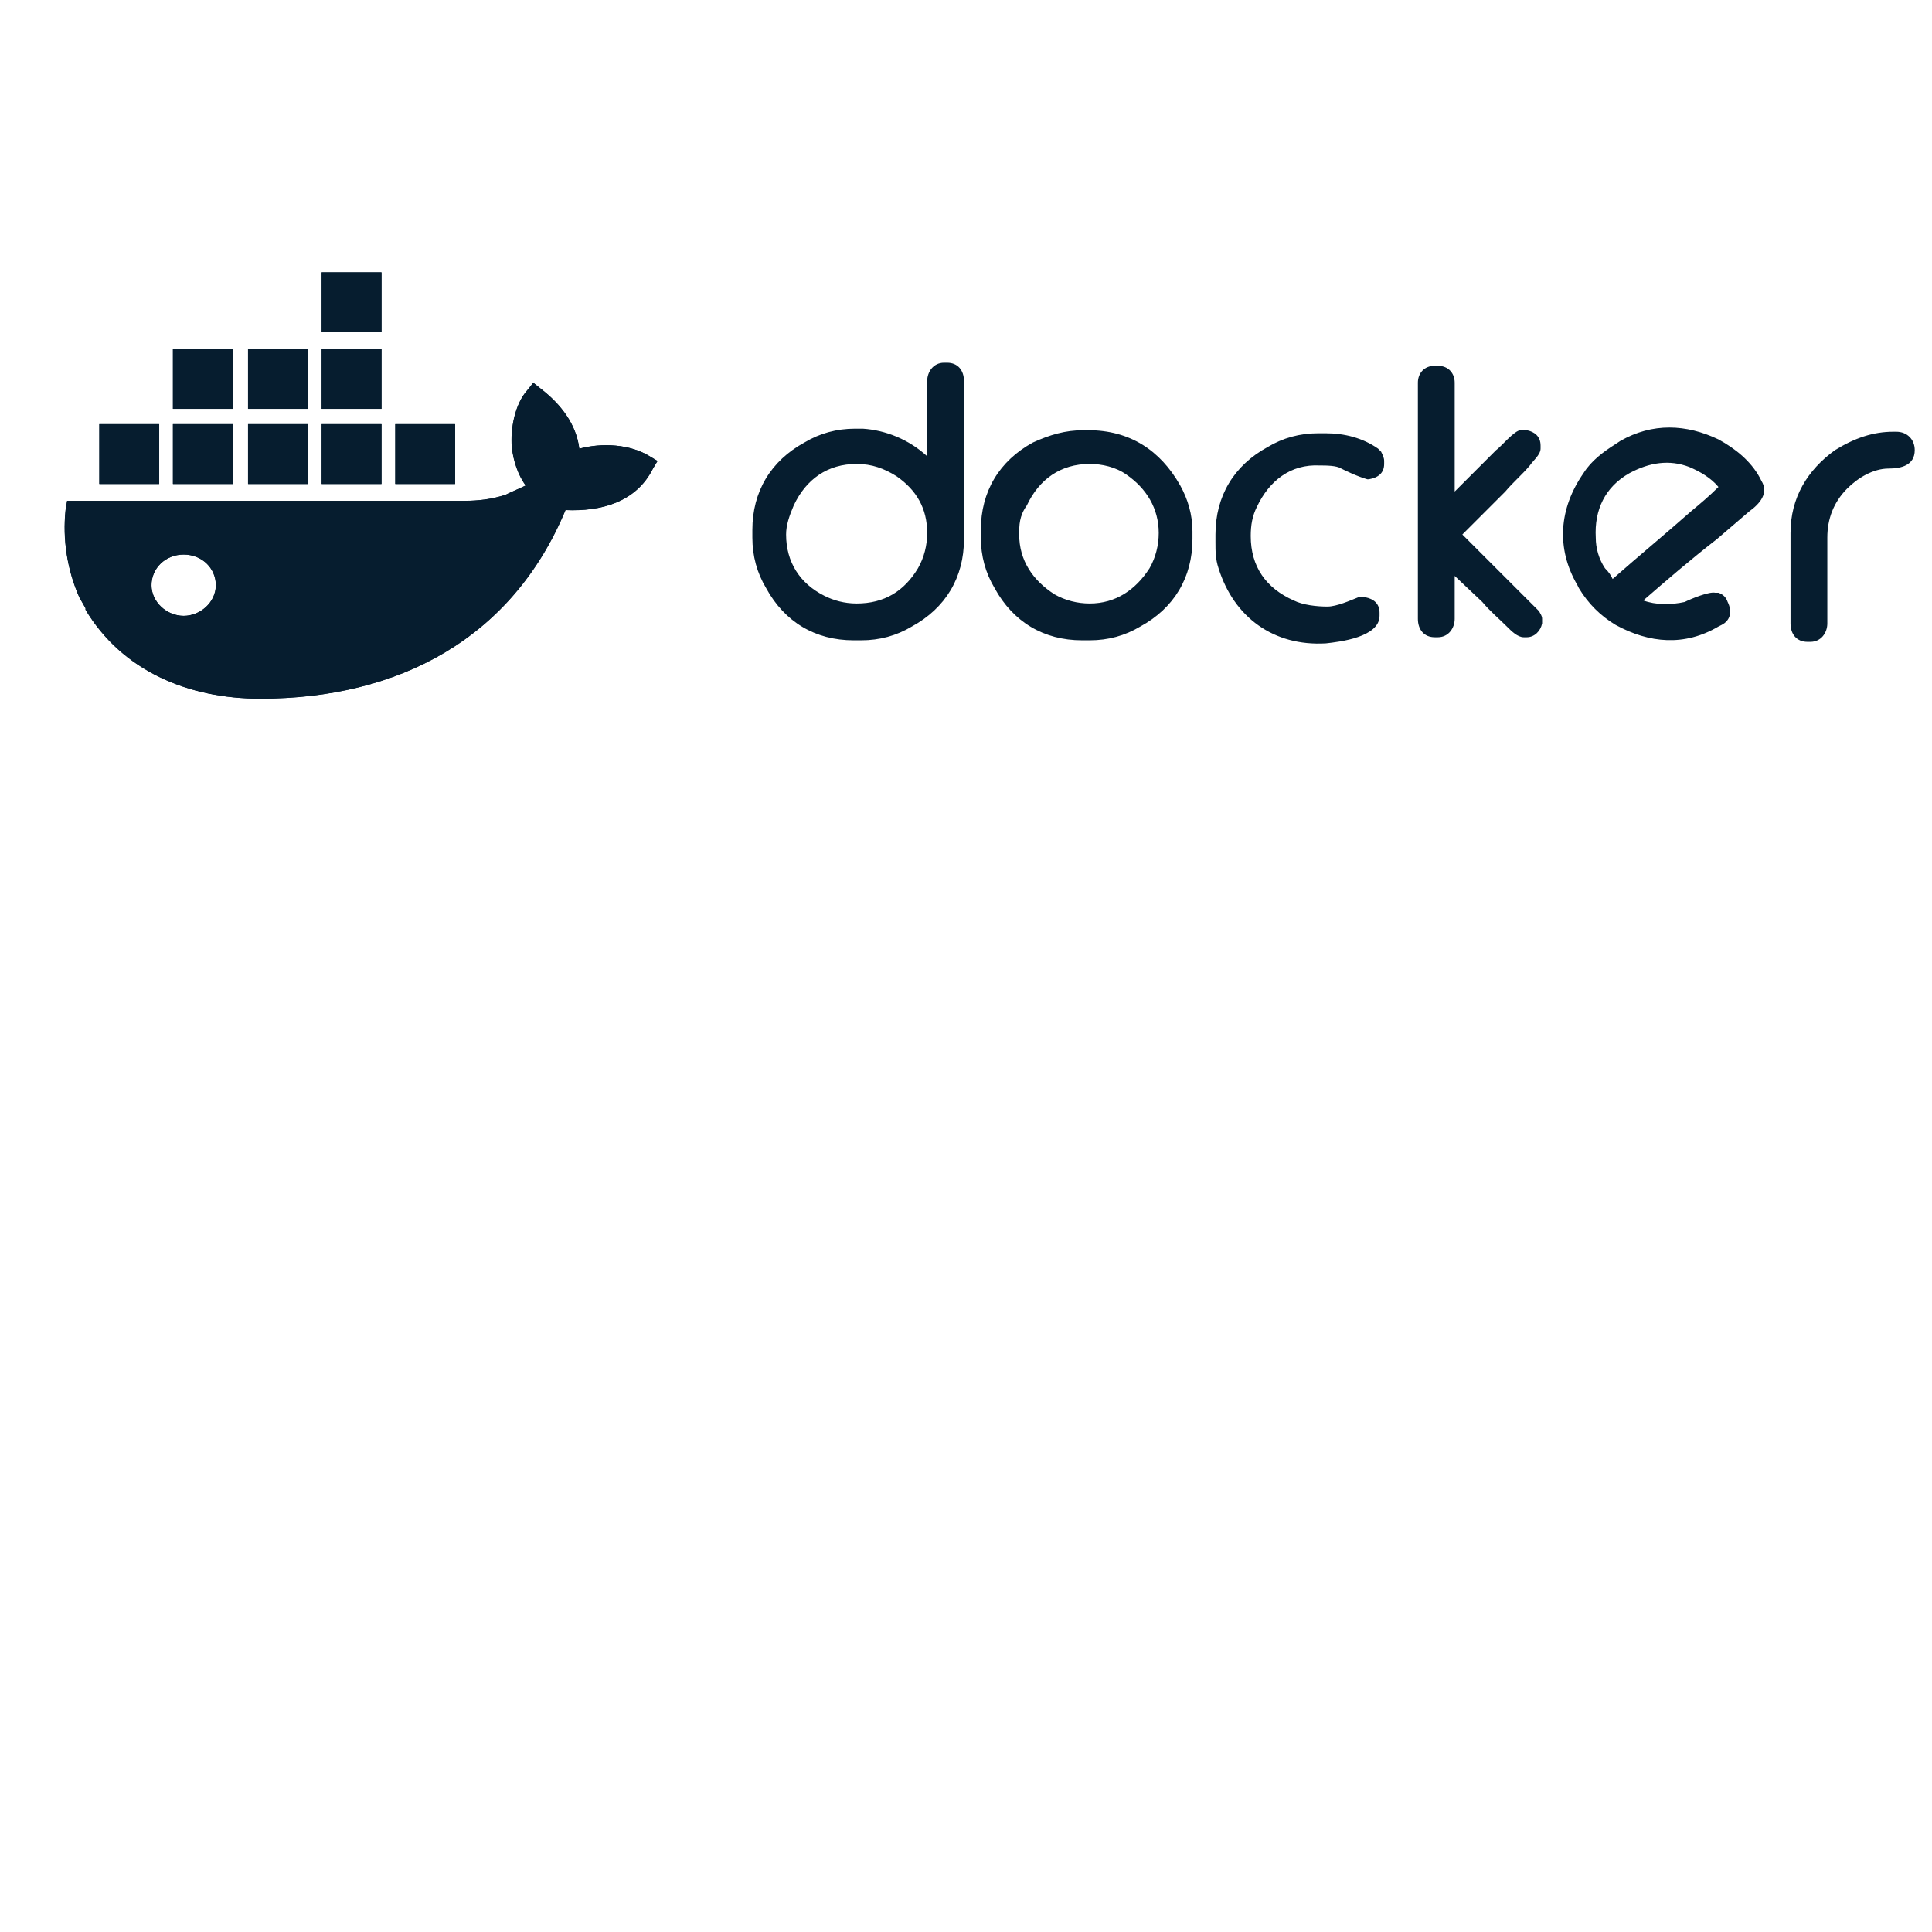
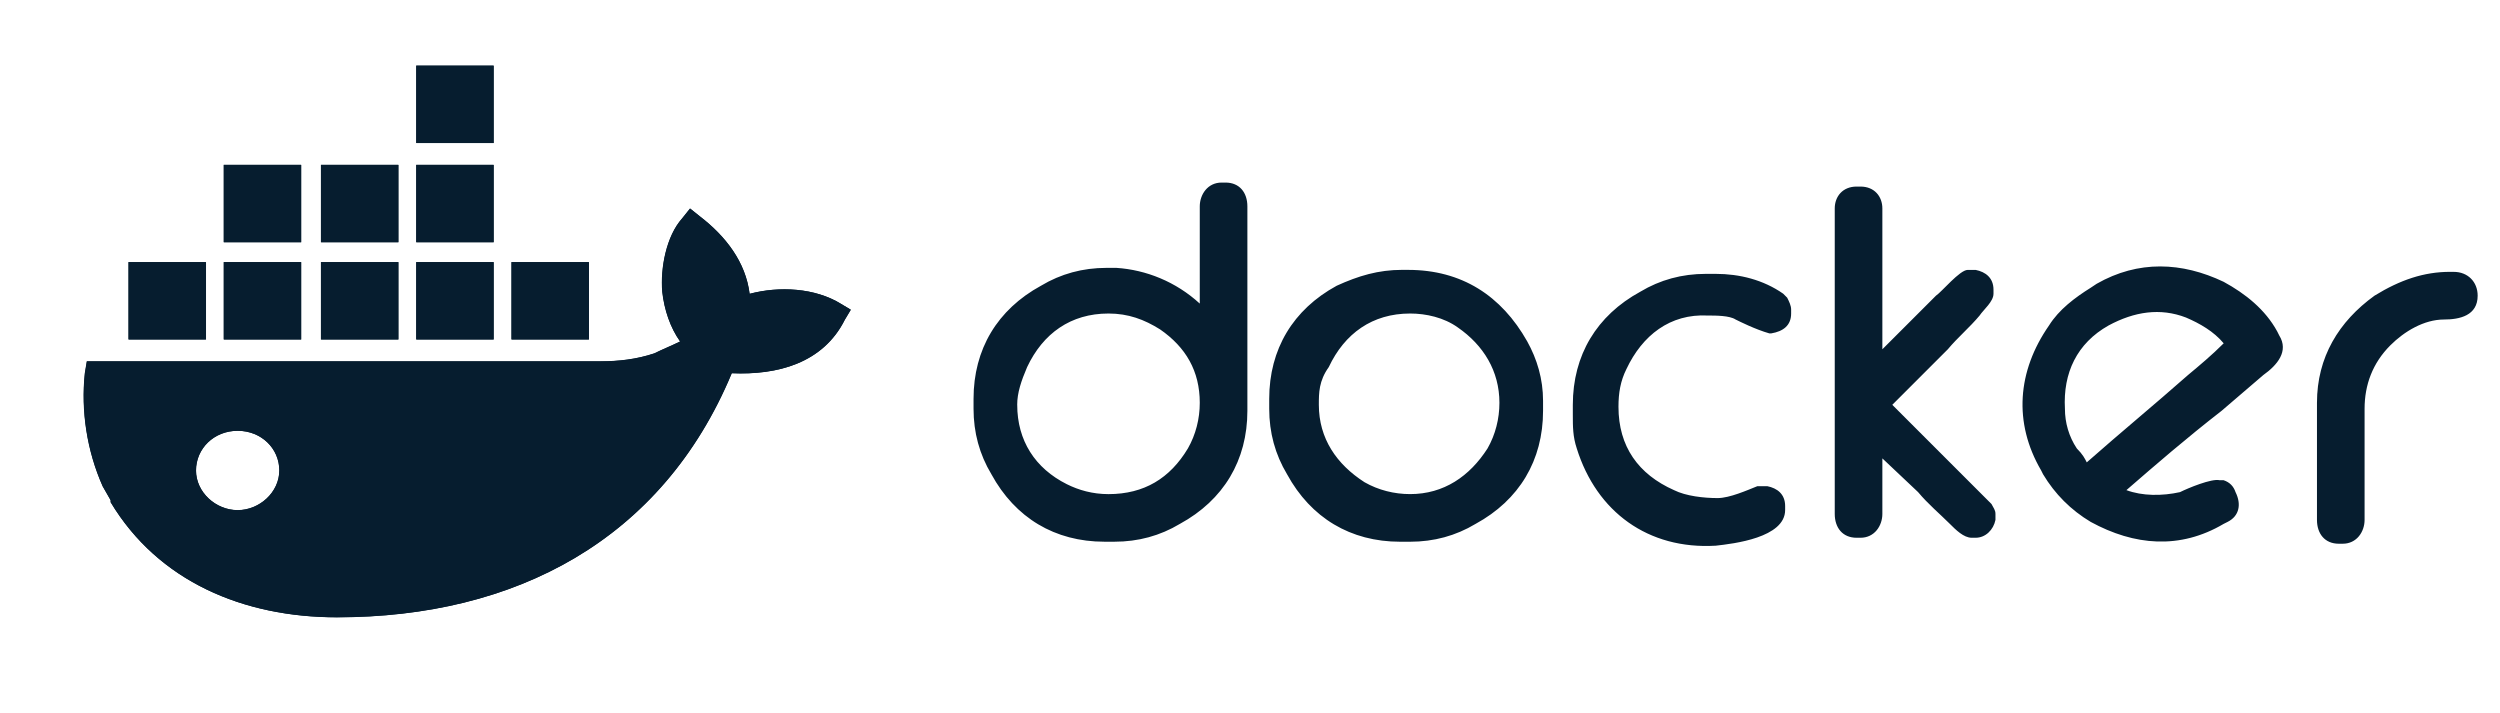
- <svg xmlns="http://www.w3.org/2000/svg" version="1.1" width="1080" height="1080" viewBox="0 0 1080 1080" xml:space="preserve">
+ <svg xmlns="http://www.w3.org/2000/svg" id="Layer_1" data-name="Layer 1" viewBox="0 0 1080 308">
  <defs>
- </defs>
-   <rect x="0" y="0" width="100%" height="100%" fill="transparent" />
-   <g transform="matrix(1 0 0 1 540 540)" id="e9744c2e-bd5a-4271-84cb-b1436f78d549">
- </g>
-   <g transform="matrix(1 0 0 1 540 540)" id="a80d812b-bd1d-4b93-9e2b-94c6c4d1eccb">
-     <rect style="stroke: none; stroke-width: 1; stroke-dasharray: none; stroke-linecap: butt; stroke-dashoffset: 0; stroke-linejoin: miter; stroke-miterlimit: 4; fill: rgb(255,255,255); fill-rule: nonzero; opacity: 1; visibility: hidden;" vector-effect="non-scaling-stroke" x="-540" y="-540" rx="0" ry="0" width="1080" height="1080" />
-   </g>
-   <g transform="matrix(0.42 0 0 0.42 5072.61 607.32)">
-     <g style="" vector-effect="non-scaling-stroke">
-       <g transform="matrix(20.41 0 0 20.41 -11597.14 -799.85)">
-         <path style="stroke: none; stroke-width: 1; stroke-dasharray: none; stroke-linecap: butt; stroke-dashoffset: 0; stroke-linejoin: miter; stroke-miterlimit: 4; fill: rgb(6,29,47); fill-rule: nonzero; opacity: 1;" vector-effect="non-scaling-stroke" transform=" translate(-20.27, -15.5)" d="M 8.7 24 C 7.6 24 6.6 23.1 6.6 22 C 6.6 20.9 7.5 20 8.7 20 C 9.9 20 10.8 20.9 10.8 22 C 10.8 23.1 9.8 24 8.7 24 z M 34.5 13.1 C 34.3 11.5 33.3 10.2 32 9.2 L 31.5 8.8 L 31.1 9.3 C 30.3 10.2 30 11.8 30.1 13 C 30.2 13.9 30.5 14.8 31 15.5 C 30.6 15.7 30.1 15.9 29.7 16.1 C 28.8 16.4 27.9 16.5 27 16.5 L 1.1 16.5 L 1 17.1 C 0.8 19 1.1 21 1.9 22.8 L 2.3 23.5 L 2.3 23.6 C 4.7 27.6 9 29.4 13.7 29.4 C 22.7 29.4 30.1 25.5 33.6 17.1 C 35.9 17.2 38.2 16.6 39.3 14.4 L 39.6 13.9 L 39.1 13.6 C 37.8 12.8 36 12.7 34.5 13.1 z M 21.6 11.5 L 17.7 11.5 L 17.7 15.4 L 21.6 15.4 L 21.6 11.5 z M 21.6 6.6 L 17.7 6.6 L 17.7 10.5 L 21.6 10.5 L 21.6 6.6 z M 21.6 1.6 L 17.7 1.6 L 17.7 5.5 L 21.6 5.5 L 21.6 1.6 z M 26.4 11.5 L 22.5 11.5 L 22.5 15.4 L 26.4 15.4 L 26.4 11.5 z M 11.9 11.5 L 8 11.5 L 8 15.4 L 11.9 15.4 L 11.9 11.5 z M 16.8 11.5 L 12.9 11.5 L 12.9 15.4 L 16.8 15.4 L 16.8 11.5 z M 7.1 11.5 L 3.2 11.5 L 3.2 15.4 L 7.1 15.4 L 7.1 11.5 z M 16.8 6.6 L 12.9 6.6 L 12.9 10.5 L 16.8 10.5 L 16.8 6.6 z M 11.9 6.6 L 8 6.6 L 8 10.5 L 11.9 10.5 L 11.9 6.6 z" stroke-linecap="round" />
-       </g>
-       <g transform="matrix(20.41 0 0 20.41 2.67 0.32)" clip-path="url(#CLIPPATH_14)">
-         <clipPath id="CLIPPATH_14">
-           <path transform="matrix(1 0 0 1 -568.33 -39.2) translate(-20.27, -15.5)" d="M 8.7 24 C 7.6 24 6.6 23.1 6.6 22 C 6.6 20.9 7.5 20 8.7 20 C 9.9 20 10.8 20.9 10.8 22 C 10.8 23.1 9.8 24 8.7 24 z M 34.5 13.1 C 34.3 11.5 33.3 10.2 32 9.2 L 31.5 8.8 L 31.1 9.3 C 30.3 10.2 30 11.8 30.1 13 C 30.2 13.9 30.5 14.8 31 15.5 C 30.6 15.7 30.1 15.9 29.7 16.1 C 28.8 16.4 27.9 16.5 27 16.5 L 1.1 16.5 L 1 17.1 C 0.8 19 1.1 21 1.9 22.8 L 2.3 23.5 L 2.3 23.6 C 4.7 27.6 9 29.4 13.7 29.4 C 22.7 29.4 30.1 25.5 33.6 17.1 C 35.9 17.2 38.2 16.6 39.3 14.4 L 39.6 13.9 L 39.1 13.6 C 37.8 12.8 36 12.7 34.5 13.1 z M 21.6 11.5 L 17.7 11.5 L 17.7 15.4 L 21.6 15.4 L 21.6 11.5 z M 21.6 6.6 L 17.7 6.6 L 17.7 10.5 L 21.6 10.5 L 21.6 6.6 z M 21.6 1.6 L 17.7 1.6 L 17.7 5.5 L 21.6 5.5 L 21.6 1.6 z M 26.4 11.5 L 22.5 11.5 L 22.5 15.4 L 26.4 15.4 L 26.4 11.5 z M 11.9 11.5 L 8 11.5 L 8 15.4 L 11.9 15.4 L 11.9 11.5 z M 16.8 11.5 L 12.9 11.5 L 12.9 15.4 L 16.8 15.4 L 16.8 11.5 z M 7.1 11.5 L 3.2 11.5 L 3.2 15.4 L 7.1 15.4 L 7.1 11.5 z M 16.8 6.6 L 12.9 6.6 L 12.9 10.5 L 16.8 10.5 L 16.8 6.6 z M 11.9 6.6 L 8 6.6 L 8 10.5 L 11.9 10.5 L 11.9 6.6 z" stroke-linecap="round" />
-         </clipPath>
-         <path style="stroke: none; stroke-width: 1; stroke-dasharray: none; stroke-linecap: butt; stroke-dashoffset: 0; stroke-linejoin: miter; stroke-miterlimit: 4; fill: rgb(6,29,47); fill-rule: nonzero; opacity: 1;" vector-effect="non-scaling-stroke" transform=" translate(-588.6, -54.7)" d="M -48.8 -21 L 1226 -21 L 1226 130.4 L -48.8 130.4 z" stroke-linecap="round" />
-       </g>
-       <g transform="matrix(20.41 0 0 20.41 -10302.73 -776.25)">
-         <path style="stroke: none; stroke-width: 1; stroke-dasharray: none; stroke-linecap: butt; stroke-dashoffset: 0; stroke-linejoin: miter; stroke-miterlimit: 4; fill: rgb(6,29,47); fill-rule: nonzero; opacity: 1;" vector-effect="non-scaling-stroke" transform=" translate(-83.7, -16.66)" d="M 101.9 21.6 C 103.6 20.1 105.3 18.7 107 17.2 C 107.6 16.7 108.2 16.2 108.8 15.6 C 108.3 15 107.6 14.6 106.9 14.3 C 105.6 13.8 104.3 14 103 14.7 C 101.4 15.6 100.7 17.1 100.8 18.9 C 100.8 19.6 101 20.3 101.4 20.9 C 101.7 21.2 101.8 21.4 101.9 21.6 M 103.9 23 C 104.7 23.3 105.7 23.3 106.6 23.1 C 107 22.9 108.2 22.4 108.6 22.5 L 108.8 22.5 C 109.1 22.6 109.3 22.8 109.4 23.1 C 109.7 23.7 109.6 24.3 109 24.6 L 108.8 24.7 C 106.6 26 104.3 25.8 102.1 24.6 C 101.1 24 100.3 23.2 99.7 22.2 L 99.6 22 C 98.2 19.6 98.4 17 100 14.7 C 100.5 13.9 101.3 13.3 102.1 12.8 L 102.4 12.6 C 104.5 11.4 106.7 11.5 108.8 12.5 C 109.9 13.1 110.9 13.9 111.5 15 L 111.6 15.2 C 112.1 16 111.5 16.7 110.8 17.2 L 108.7 19 C 106.9 20.4 105.4 21.7 103.9 23 z M 120.2 12 L 120.4 12 C 121.1 12 121.6 12.5 121.6 13.2 C 121.6 14.2 120.7 14.4 119.9 14.4 C 118.9 14.4 117.9 15 117.2 15.7 C 116.3 16.6 115.9 17.7 115.9 18.9 L 115.9 24.5 C 115.9 25.1 115.5 25.7 114.8 25.7 L 114.6 25.7 C 113.9 25.7 113.5 25.2 113.5 24.5 L 113.5 18.6 C 113.5 16.3 114.6 14.5 116.4 13.2 C 117.7 12.4 118.9 12 120.2 12 z M 91.6 15.9 L 94.3 13.2 C 94.6 13 95.5 11.9 95.9 11.9 L 96.3 11.9 C 96.8 12 97.2 12.3 97.2 12.9 L 97.2 13.1 C 97.2 13.5 96.7 13.9 96.5 14.2 C 96 14.8 95.4 15.3 94.9 15.9 L 92.1 18.7 L 95.7 22.3 L 96.7 23.3 L 97.1 23.7 C 97.2 23.9 97.3 24 97.3 24.2 L 97.3 24.5 C 97.2 25 96.8 25.4 96.3 25.4 L 96.1 25.4 C 95.7 25.4 95.3 25 95 24.7 C 94.5 24.2 93.9 23.7 93.4 23.1 L 91.6 21.4 L 91.6 24.2 C 91.6 24.8 91.2 25.4 90.5 25.4 L 90.3 25.4 C 89.6 25.4 89.2 24.9 89.2 24.2 L 89.2 8.8 C 89.2 8.2 89.6 7.7 90.3 7.7 L 90.5 7.7 C 91.2 7.7 91.6 8.2 91.6 8.8 L 91.6 15.9 z M 84.2 14.4 C 83.9 14.2 83.2 14.2 82.8 14.2 C 80.9 14.1 79.5 15.2 78.7 16.9 C 78.4 17.5 78.3 18.1 78.3 18.8 C 78.3 20.8 79.3 22.2 81.1 23 C 81.7 23.3 82.6 23.4 83.3 23.4 C 83.9 23.4 84.8 23 85.3 22.8 L 85.8 22.8 C 86.3 22.9 86.7 23.2 86.7 23.8 L 86.7 24 C 86.7 25.4 84.1 25.7 83.2 25.8 C 79.8 26 77.2 24.1 76.2 20.9 C 76 20.3 76 19.8 76 19.2 L 76 18.7 C 76 16.2 77.2 14.2 79.4 13 C 80.4 12.4 81.5 12.1 82.7 12.1 L 83.2 12.1 C 84.4 12.1 85.6 12.4 86.6 13.1 L 86.7 13.2 L 86.8 13.3 C 86.9 13.5 87 13.7 87 13.9 L 87 14.1 C 87 14.7 86.6 15 86 15.1 L 85.9 15.1 C 85.2 14.9 84.4 14.5 84.2 14.4 z M 63.2 18.7 C 63.2 20.4 64.1 21.7 65.5 22.6 C 66.2 23 67 23.2 67.8 23.2 C 69.5 23.2 70.8 22.3 71.7 20.9 C 72.1 20.2 72.3 19.4 72.3 18.6 C 72.3 17 71.5 15.7 70.2 14.8 C 69.5 14.3 68.6 14.1 67.8 14.1 C 65.9 14.1 64.5 15.1 63.7 16.8 C 63.2 17.5 63.2 18.1 63.2 18.7 z M 67.4 11.9 L 67.7 11.9 C 70.4 11.9 72.4 13.2 73.7 15.5 C 74.2 16.4 74.5 17.4 74.5 18.5 L 74.5 19 C 74.5 21.5 73.3 23.5 71.1 24.7 C 70.1 25.3 69 25.6 67.8 25.6 L 67.3 25.6 C 64.8 25.6 62.8 24.4 61.6 22.2 C 61 21.2 60.7 20.1 60.7 18.9 L 60.7 18.4 C 60.7 15.9 61.9 13.9 64.1 12.7 C 65.2 12.2 66.2 11.9 67.4 11.9 z M 48 18.7 C 48 20.5 48.9 21.9 50.5 22.7 C 51.1 23 51.8 23.2 52.6 23.2 C 54.4 23.2 55.7 22.4 56.6 20.9 C 57 20.2 57.2 19.4 57.2 18.6 C 57.2 17 56.5 15.8 55.2 14.9 C 54.4 14.4 53.6 14.1 52.6 14.1 C 50.7 14.1 49.3 15.1 48.5 16.8 C 48.2 17.5 48 18.1 48 18.7 z M 57.2 13.6 L 57.2 8.7 C 57.2 8.1 57.6 7.5 58.3 7.5 L 58.5 7.5 C 59.2 7.5 59.6 8 59.6 8.7 L 59.6 19 C 59.6 21.5 58.4 23.5 56.2 24.7 C 55.2 25.3 54.1 25.6 52.9 25.6 L 52.4 25.6 C 49.9 25.6 47.9 24.4 46.7 22.2 C 46.1 21.2 45.8 20.1 45.8 18.9 L 45.8 18.4 C 45.8 15.9 47 13.9 49.2 12.7 C 50.2 12.1 51.3 11.8 52.5 11.8 L 53 11.8 C 54.5 11.9 56 12.5 57.2 13.6 z" stroke-linecap="round" />
-       </g>
+     <style>
+       .cls-1 {
+         clip-path: url(#clippath);
+       }
+ 
+       .cls-2 {
+         fill: none;
+       }
+ 
+       .cls-3 {
+         fill: #061d2f;
+       }
+     </style>
+     <clipPath id="clippath">
+       <path class="cls-2" d="M102.71,220.4c-9.43,0-18-7.71-18-17.14s7.71-17.14,18-17.14,18,7.71,18,17.14-8.57,17.14-18,17.14Zm221.16-93.44c-1.71-13.72-10.29-24.86-21.43-33.43l-4.29-3.43-3.43,4.29c-6.86,7.71-9.43,21.43-8.57,31.72,.86,7.71,3.43,15.43,7.71,21.43-3.43,1.71-7.71,3.43-11.14,5.14-7.71,2.57-15.43,3.43-23.14,3.43H37.56l-.86,5.14c-1.71,16.29,.86,33.43,7.71,48.86l3.43,6v.86c20.57,34.29,57.43,49.72,97.72,49.72,77.15,0,140.58-33.43,170.59-105.44,19.72,.86,39.43-4.29,48.86-23.14l2.57-4.29-4.29-2.57c-11.14-6.86-26.57-7.71-39.43-4.29Zm-110.58-13.72h-33.43v33.43h33.43v-33.43Zm0-42h-33.43v33.43h33.43v-33.43Zm0-42.86h-33.43V61.81h33.43V28.38Zm41.15,84.86h-33.43v33.43h33.43v-33.43Zm-124.3,0h-33.43v33.43h33.43v-33.43Zm42,0h-33.43v33.43h33.43v-33.43Zm-83.15,0H55.57v33.43h33.43v-33.43Zm83.15-42h-33.43v33.43h33.43v-33.43Zm-42,0h-33.43v33.43h33.43v-33.43Z" />
+     </clipPath>
+   </defs>
+   <g vector-effect="non-scaling-stroke">
+     <path class="cls-3" d="M102.63,220.36c-9.43,0-18-7.71-18-17.14s7.71-17.14,18-17.14,18,7.71,18,17.14-8.57,17.14-18,17.14Zm221.16-93.44c-1.71-13.72-10.29-24.86-21.43-33.43l-4.29-3.43-3.43,4.29c-6.86,7.71-9.43,21.43-8.57,31.72,.86,7.71,3.43,15.43,7.71,21.43-3.43,1.71-7.71,3.43-11.14,5.14-7.71,2.57-15.43,3.43-23.14,3.43H37.48l-.86,5.14c-1.71,16.29,.86,33.43,7.71,48.86l3.43,6v.86c20.57,34.29,57.43,49.72,97.72,49.72,77.15,0,140.58-33.43,170.59-105.44,19.72,.86,39.43-4.29,48.86-23.14l2.57-4.29-4.29-2.57c-11.14-6.86-26.57-7.71-39.43-4.29Zm-110.58-13.72h-33.43v33.43h33.43v-33.43Zm0-42h-33.43v33.43h33.43v-33.43Zm0-42.86h-33.43V61.77h33.43V28.34Zm41.15,84.86h-33.43v33.43h33.43v-33.43Zm-124.3,0h-33.43v33.43h33.43v-33.43Zm42,0h-33.43v33.43h33.43v-33.43Zm-83.15,0H55.48v33.43h33.43v-33.43Zm83.15-42h-33.43v33.43h33.43v-33.43Zm-42,0h-33.43v33.43h33.43v-33.43Z" vector-effect="non-scaling-stroke" />
+     <g class="cls-1">
+       <path class="cls-3" d="M-390.19-165.35H10537.65V1132.48H-390.19V-165.35Z" vector-effect="non-scaling-stroke" />
    </g>
+     <path class="cls-3" d="M901.48,199.75c14.57-12.86,29.15-24.86,43.72-37.72,5.14-4.29,10.29-8.57,15.43-13.72-4.29-5.14-10.29-8.57-16.29-11.14-11.14-4.29-22.29-2.57-33.43,3.43-13.72,7.71-19.72,20.57-18.86,36,0,6,1.71,12,5.14,17.14,2.57,2.57,3.43,4.29,4.29,6m17.14,12c6.86,2.57,15.43,2.57,23.14,.86,3.43-1.71,13.72-6,17.14-5.14h1.71c2.57,.86,4.29,2.57,5.14,5.14,2.57,5.14,1.71,10.29-3.43,12.86l-1.71,.86c-18.86,11.14-38.57,9.43-57.43-.86-8.57-5.14-15.43-12-20.57-20.57l-.86-1.71c-12-20.57-10.29-42.86,3.43-62.58,4.29-6.86,11.14-12,18-16.29l2.57-1.71c18-10.29,36.86-9.43,54.86-.86,9.43,5.14,18,12,23.14,21.43l.86,1.71c4.29,6.86-.86,12.86-6.86,17.14l-18,15.43c-15.43,12-28.29,23.14-41.15,34.29Zm139.73-94.29h1.71c6,0,10.29,4.29,10.29,10.29,0,8.57-7.71,10.29-14.57,10.29-8.57,0-17.14,5.14-23.14,11.14-7.71,7.71-11.14,17.14-11.14,27.43v48c0,5.14-3.43,10.29-9.43,10.29h-1.71c-6,0-9.43-4.29-9.43-10.29v-50.58c0-19.72,9.43-35.15,24.86-46.29,11.14-6.86,21.43-10.29,32.57-10.29Zm-245.16,33.43l23.14-23.14c2.57-1.71,10.29-11.14,13.72-11.14h3.43c4.29,.86,7.71,3.43,7.71,8.57v1.71c0,3.43-4.29,6.86-6,9.43-4.29,5.14-9.43,9.43-13.72,14.57l-24,24,30.86,30.86,8.57,8.57,3.43,3.43c.86,1.71,1.71,2.57,1.71,4.29v2.57c-.86,4.29-4.29,7.71-8.57,7.71h-1.71c-3.43,0-6.86-3.43-9.43-6-4.29-4.29-9.43-8.57-13.72-13.72l-15.43-14.57v24c0,5.14-3.43,10.29-9.43,10.29h-1.71c-6,0-9.43-4.29-9.43-10.29V90.03c0-5.14,3.43-9.43,9.43-9.43h1.71c6,0,9.43,4.29,9.43,9.43v60.86Zm-63.43-12.86c-2.57-1.71-8.57-1.71-12-1.71-16.29-.86-28.29,8.57-35.15,23.14-2.57,5.14-3.43,10.29-3.43,16.29,0,17.14,8.57,29.15,24,36,5.14,2.57,12.86,3.43,18.86,3.43,5.14,0,12.86-3.43,17.14-5.14h4.29c4.29,.86,7.71,3.43,7.71,8.57v1.71c0,12-22.29,14.57-30,15.43-29.15,1.71-51.43-14.57-60.01-42-1.71-5.14-1.71-9.43-1.71-14.57v-4.29c0-21.43,10.29-38.57,29.15-48.86,8.57-5.14,18-7.71,28.29-7.71h4.29c10.29,0,20.57,2.57,29.15,8.57l.86,.86,.86,.86c.86,1.71,1.71,3.43,1.71,5.14v1.71c0,5.14-3.43,7.71-8.57,8.57h-.86c-6-1.71-12.86-5.14-14.57-6Zm-180.02,36.86c0,14.57,7.71,25.72,19.72,33.43,6,3.43,12.86,5.14,19.72,5.14,14.57,0,25.72-7.71,33.43-19.72,3.43-6,5.14-12.86,5.14-19.72,0-13.72-6.86-24.86-18-32.57-6-4.29-13.72-6-20.57-6-16.29,0-28.29,8.57-35.15,23.14-4.29,6-4.29,11.14-4.29,16.29Zm36-58.29h2.57c23.14,0,40.29,11.14,51.43,30.86,4.29,7.71,6.86,16.29,6.86,25.72v4.29c0,21.43-10.29,38.57-29.15,48.86-8.57,5.14-18,7.71-28.29,7.71h-4.29c-21.43,0-38.57-10.29-48.86-29.15-5.14-8.57-7.71-18-7.71-28.29v-4.29c0-21.43,10.29-38.57,29.15-48.86,9.43-4.29,18-6.86,28.29-6.86Zm-166.3,58.29c0,15.43,7.71,27.43,21.43,34.29,5.14,2.57,11.14,4.29,18,4.29,15.43,0,26.57-6.86,34.29-19.72,3.43-6,5.14-12.86,5.14-19.72,0-13.72-6-24-17.14-31.72-6.86-4.29-13.72-6.86-22.29-6.86-16.29,0-28.29,8.57-35.15,23.14-2.57,6-4.29,11.14-4.29,16.29Zm78.86-43.72v-42c0-5.14,3.43-10.29,9.43-10.29h1.71c6,0,9.43,4.29,9.43,10.29v88.29c0,21.43-10.29,38.57-29.15,48.86-8.57,5.14-18,7.71-28.29,7.71h-4.29c-21.43,0-38.57-10.29-48.86-29.15-5.14-8.57-7.71-18-7.71-28.29v-4.29c0-21.43,10.29-38.57,29.15-48.86,8.57-5.14,18-7.71,28.29-7.71h4.29c12.86,.86,25.72,6,36,15.43Z" vector-effect="non-scaling-stroke" />
  </g>
</svg>
